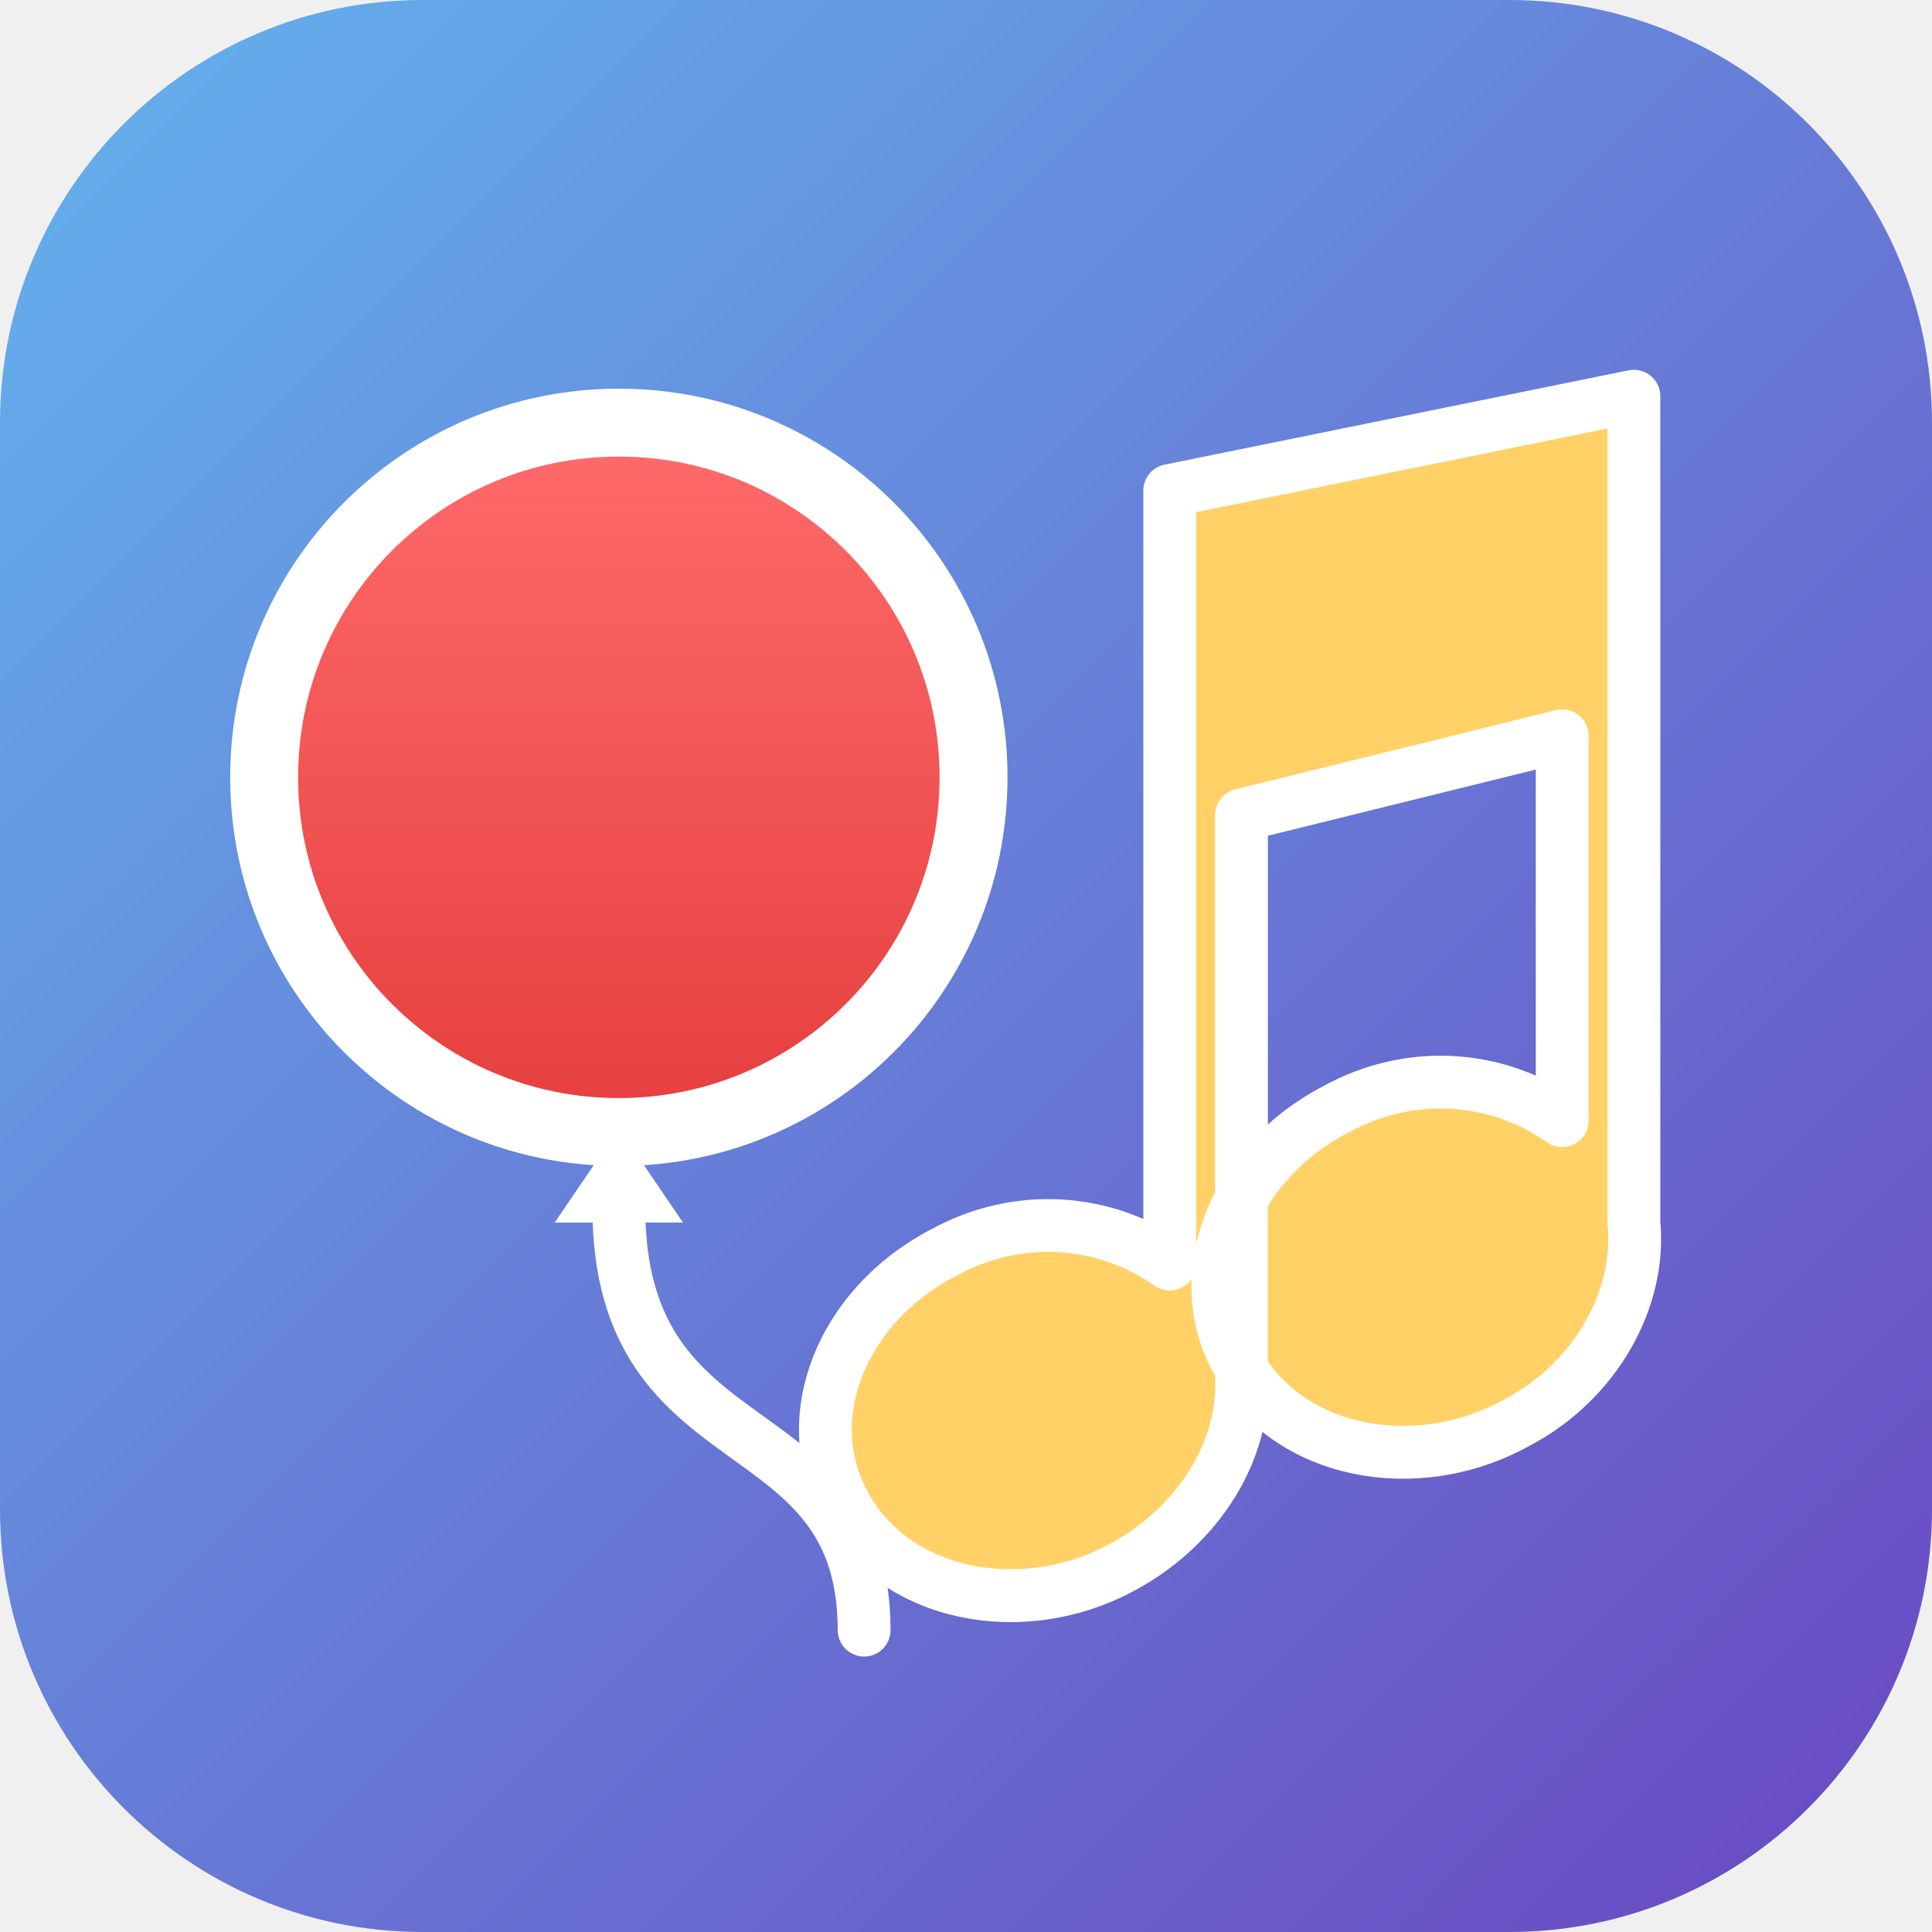
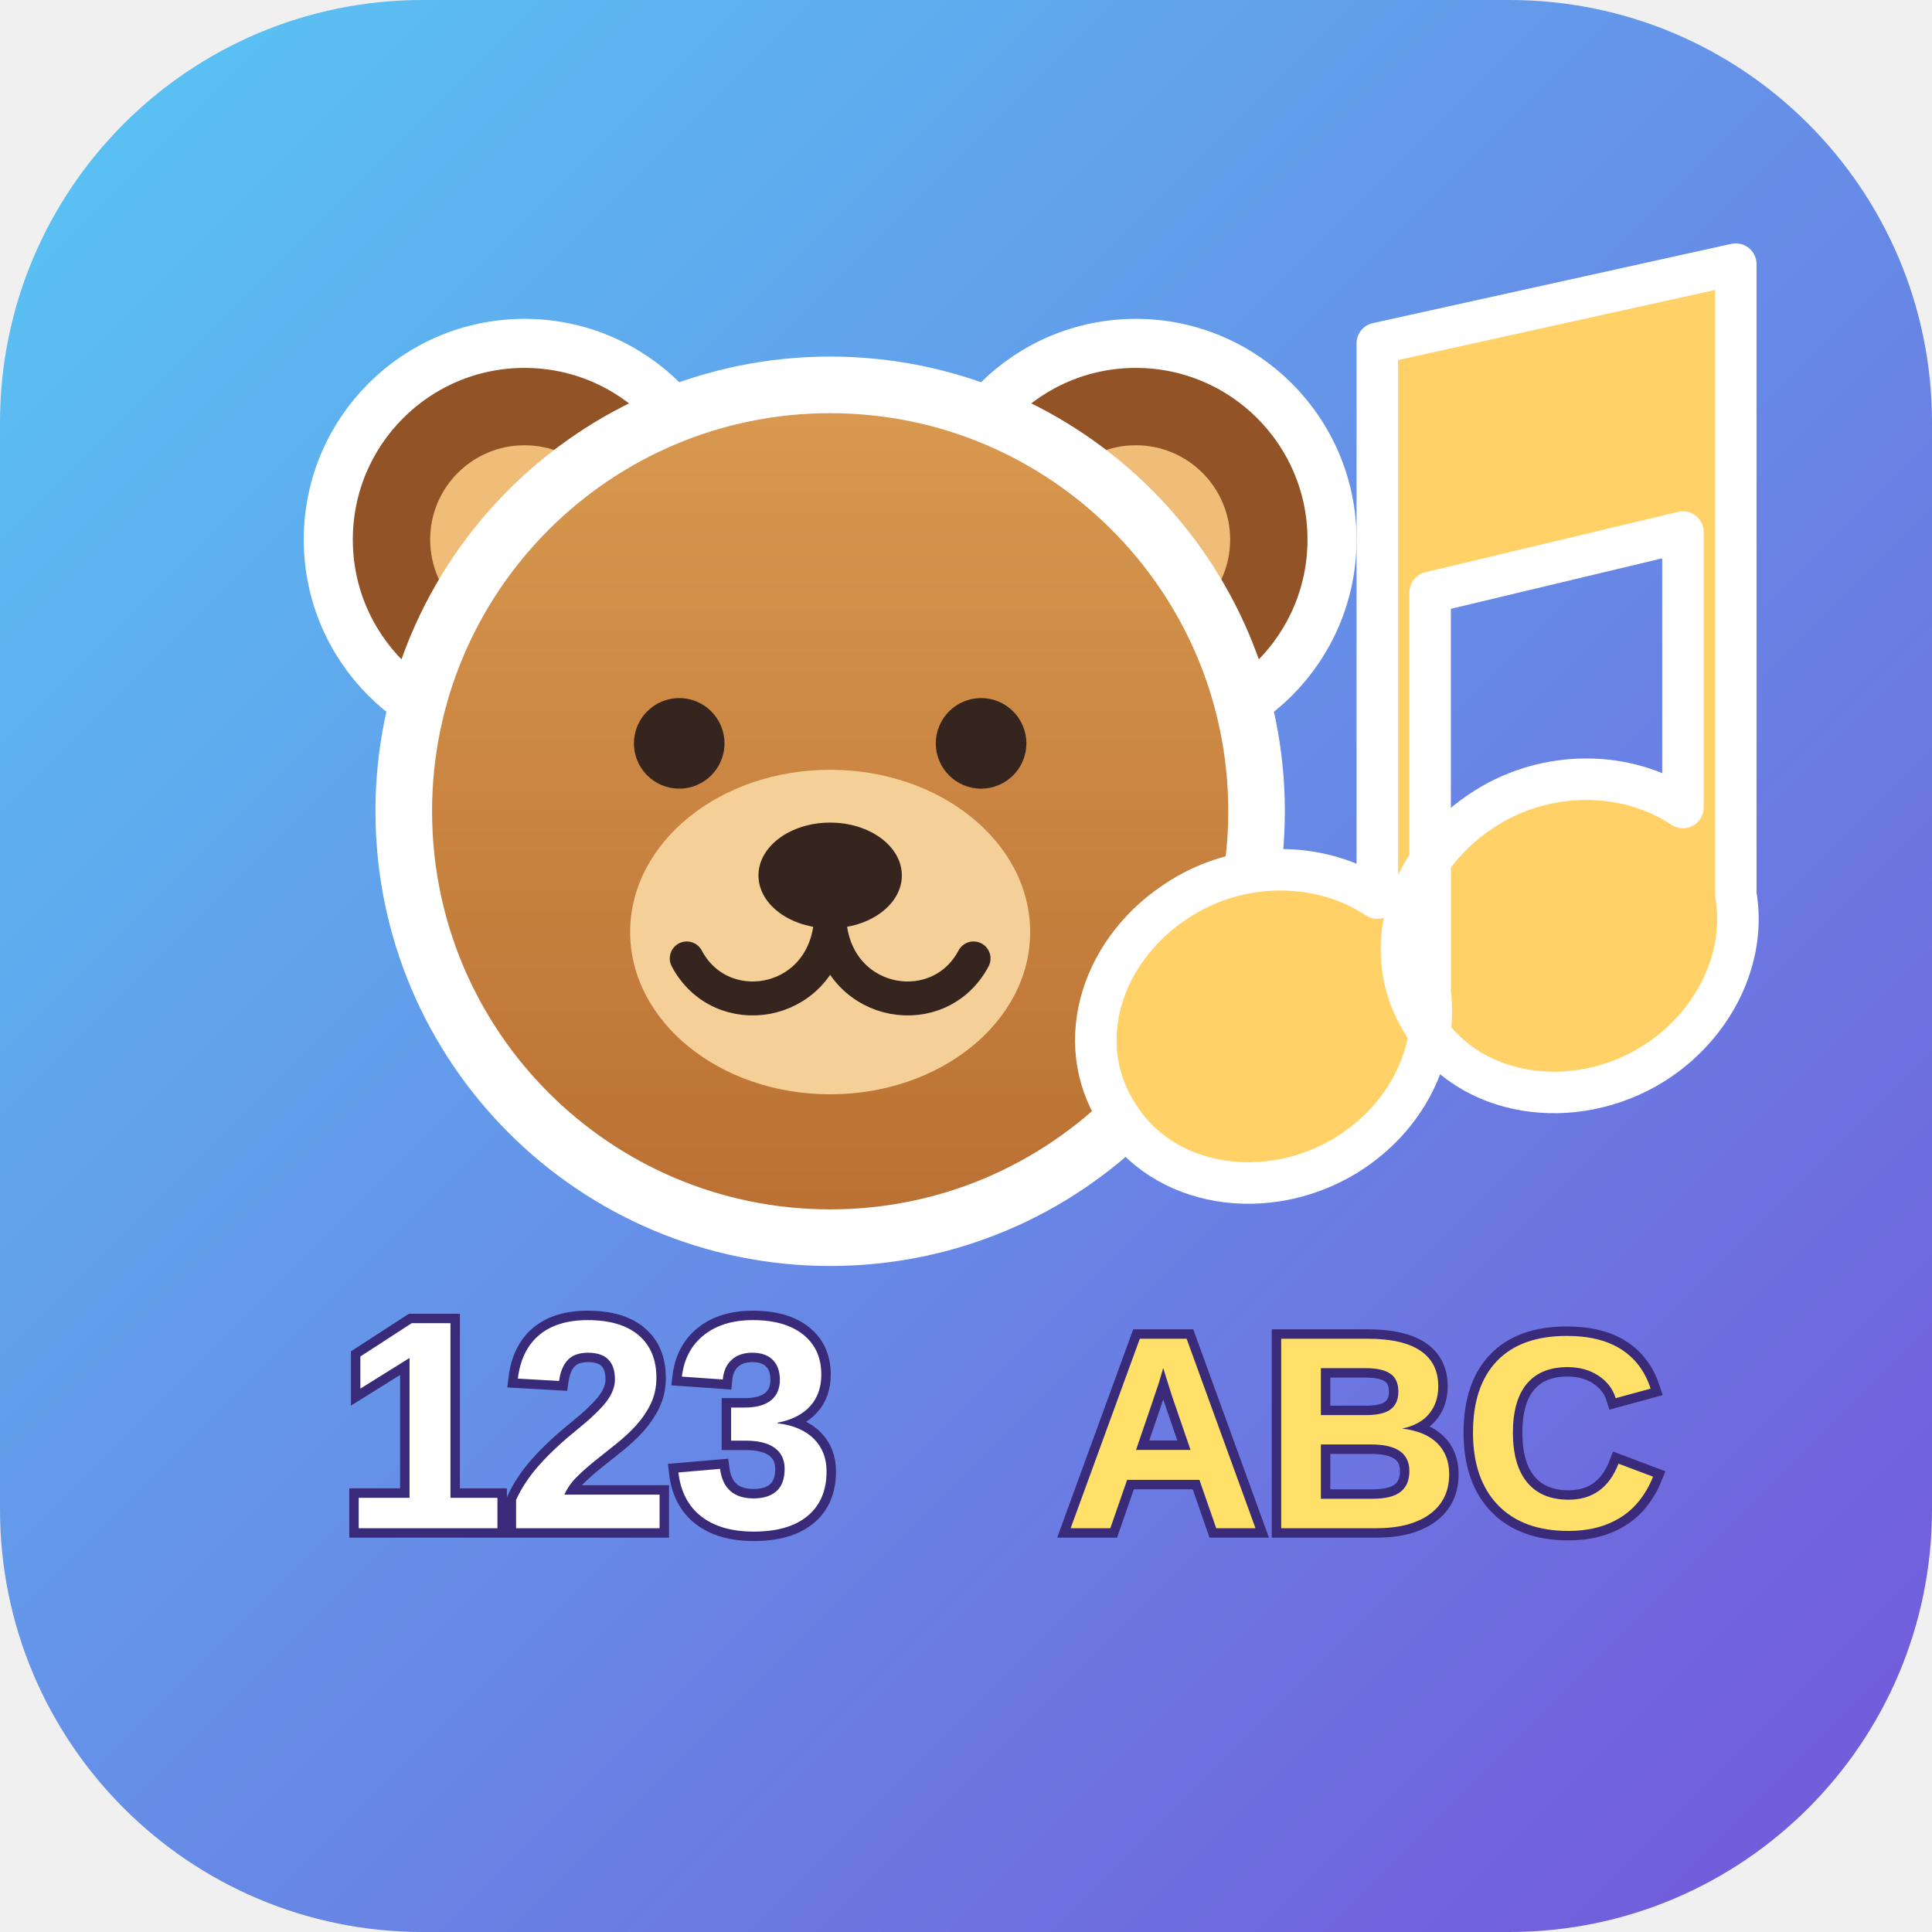
<svg xmlns="http://www.w3.org/2000/svg" viewBox="0 0 512 512">
  <defs>
    <linearGradient id="background" x1="0" y1="0" x2="1" y2="1">
-       <stop offset="0" stop-color="#63b3ed" />
-       <stop offset="1" stop-color="#6b46c1" />
+       <stop offset="0" stop-color="#58c8f5" />
+       <stop offset="1" stop-color="#7455d9" />
    </linearGradient>
-     <linearGradient id="balloon" x1="0" y1="0" x2="0" y2="1">
-       <stop offset="0" stop-color="#ff6b6b" />
-       <stop offset="1" stop-color="#e53e3e" />
+     <linearGradient id="bear" x1="0" y1="0" x2="0" y2="1">
+       <stop offset="0" stop-color="#d99a50" />
+       <stop offset="1" stop-color="#b96f32" />
    </linearGradient>
  </defs>
  <rect width="512" height="512" rx="112" fill="url(#background)" />
-   <circle cx="164" cy="206" r="94" fill="url(#balloon)" stroke="#fff" stroke-width="18" />
-   <path d="M164 299l-17 25h34z" fill="#fff" />
-   <path d="M164 320c0 70 65 52 65 112" fill="none" stroke="#fff" stroke-width="14" stroke-linecap="round" />
-   <path d="M310 130v205c-17-12-40-14-60-3-27 14-39 44-26 67 13 24 47 31 74 16 20-11 32-31 31-50V216l85-21v102c-17-12-40-14-60-3-27 14-39 44-26 67 13 24 47 31 74 16 21-11 33-33 31-53V105z" fill="#ffd166" stroke="#fff" stroke-width="14" stroke-linejoin="round" />
+   <g aria-label="Cute bear">
+     <circle cx="139" cy="143" r="52" fill="#925326" stroke="#fff" stroke-width="13" />
+     <circle cx="301" cy="143" r="52" fill="#925326" stroke="#fff" stroke-width="13" />
+     <circle cx="139" cy="143" r="25" fill="#efbd78" />
+     <circle cx="301" cy="143" r="25" fill="#efbd78" />
+     <circle cx="220" cy="215" r="113" fill="url(#bear)" stroke="#fff" stroke-width="15" />
+     <circle cx="180" cy="197" r="12" fill="#36251f" />
+     <circle cx="260" cy="197" r="12" fill="#36251f" />
+     <ellipse cx="220" cy="247" rx="53" ry="43" fill="#f5cf98" />
+     <ellipse cx="220" cy="232" rx="19" ry="14" fill="#36251f" />
+     <path d="M220 246c-3 21-29 25-38 8m38-8c3 21 29 25 38 8" fill="none" stroke="#36251f" stroke-width="9" stroke-linecap="round" />
+   </g>
+   <g aria-label="Music note" fill="#ffd166" stroke="#fff" stroke-width="11" stroke-linejoin="round">
+     <path d="M365 91v147c-15-10-36-10-52 0-21 13-29 38-17 57 12 20 40 24 61 11 16-10 24-27 22-43V157l67-16v73c-15-10-36-10-52 0-21 13-29 38-17 57 12 20 40 24 61 11 16-10 25-28 22-45V70z" />
+   </g>
+   <g font-family="Arial Rounded MT Bold, Arial, sans-serif" font-weight="900" text-anchor="middle">
+     <text x="156" y="405" font-size="79" fill="#fff" stroke="#3a2b7a" stroke-width="5" paint-order="stroke">123</text>
+     <text x="361" y="405" font-size="73" fill="#ffe16a" stroke="#3a2b7a" stroke-width="5" paint-order="stroke">ABC</text>
+   </g>
</svg>
